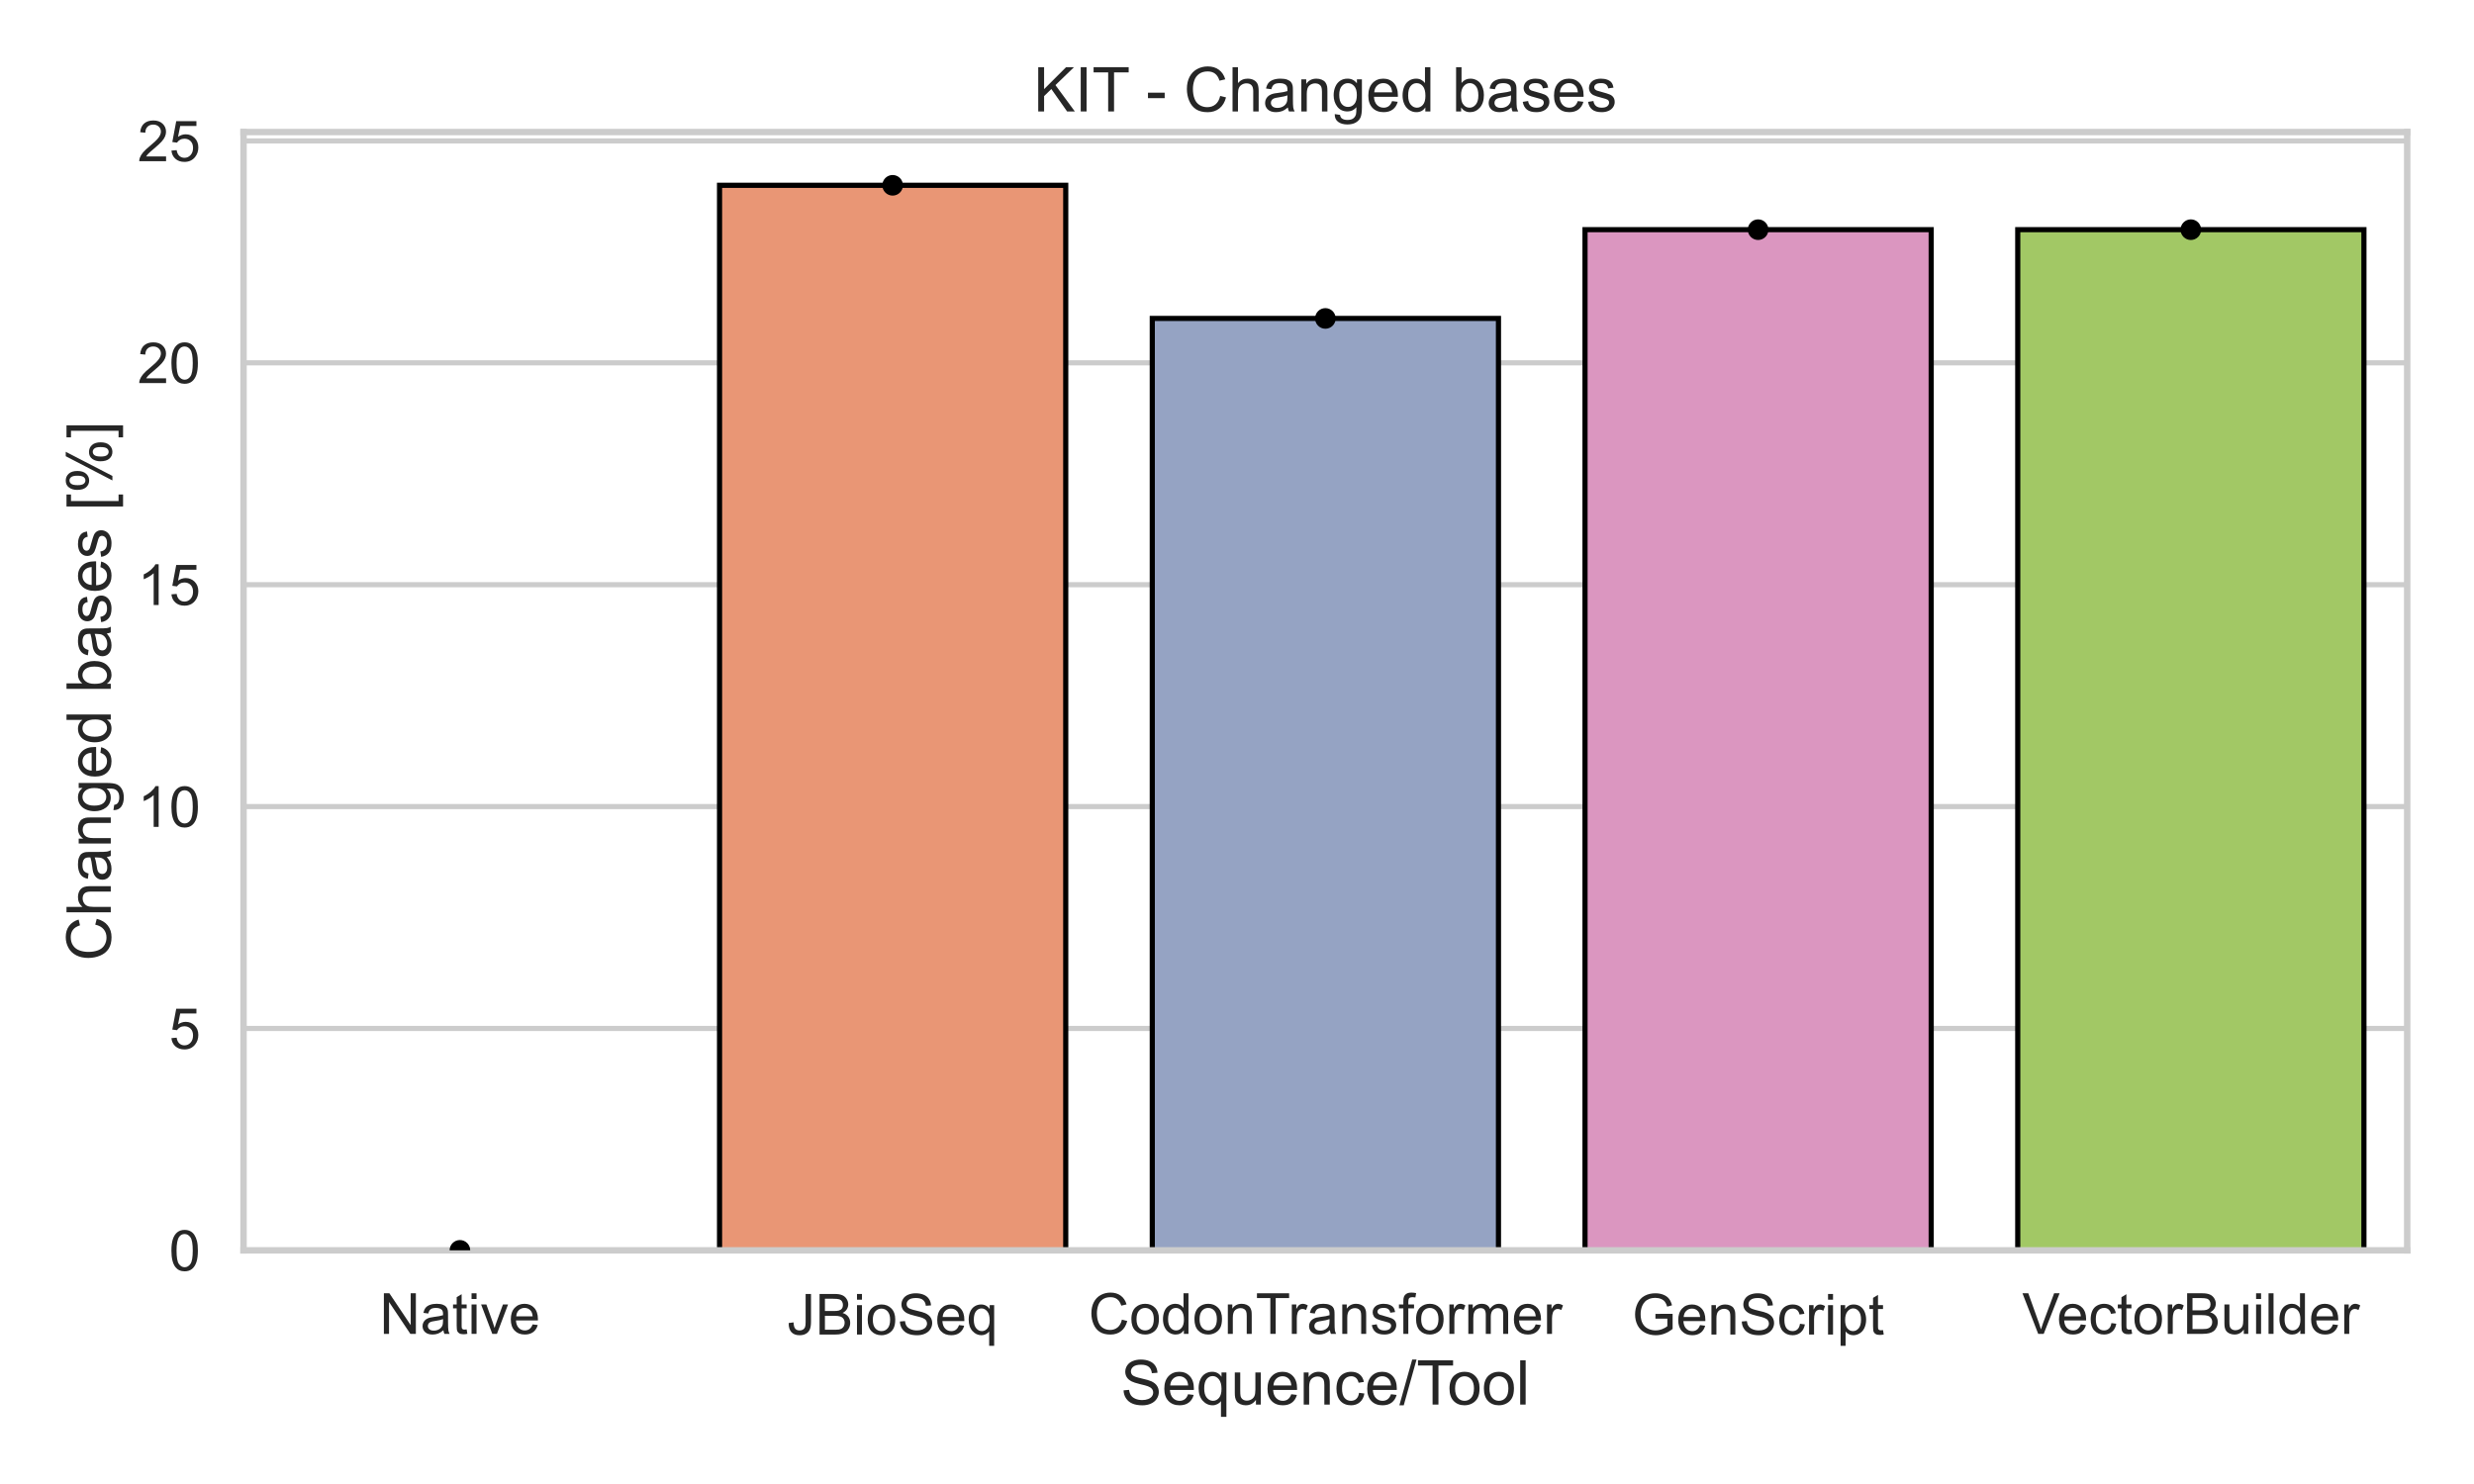
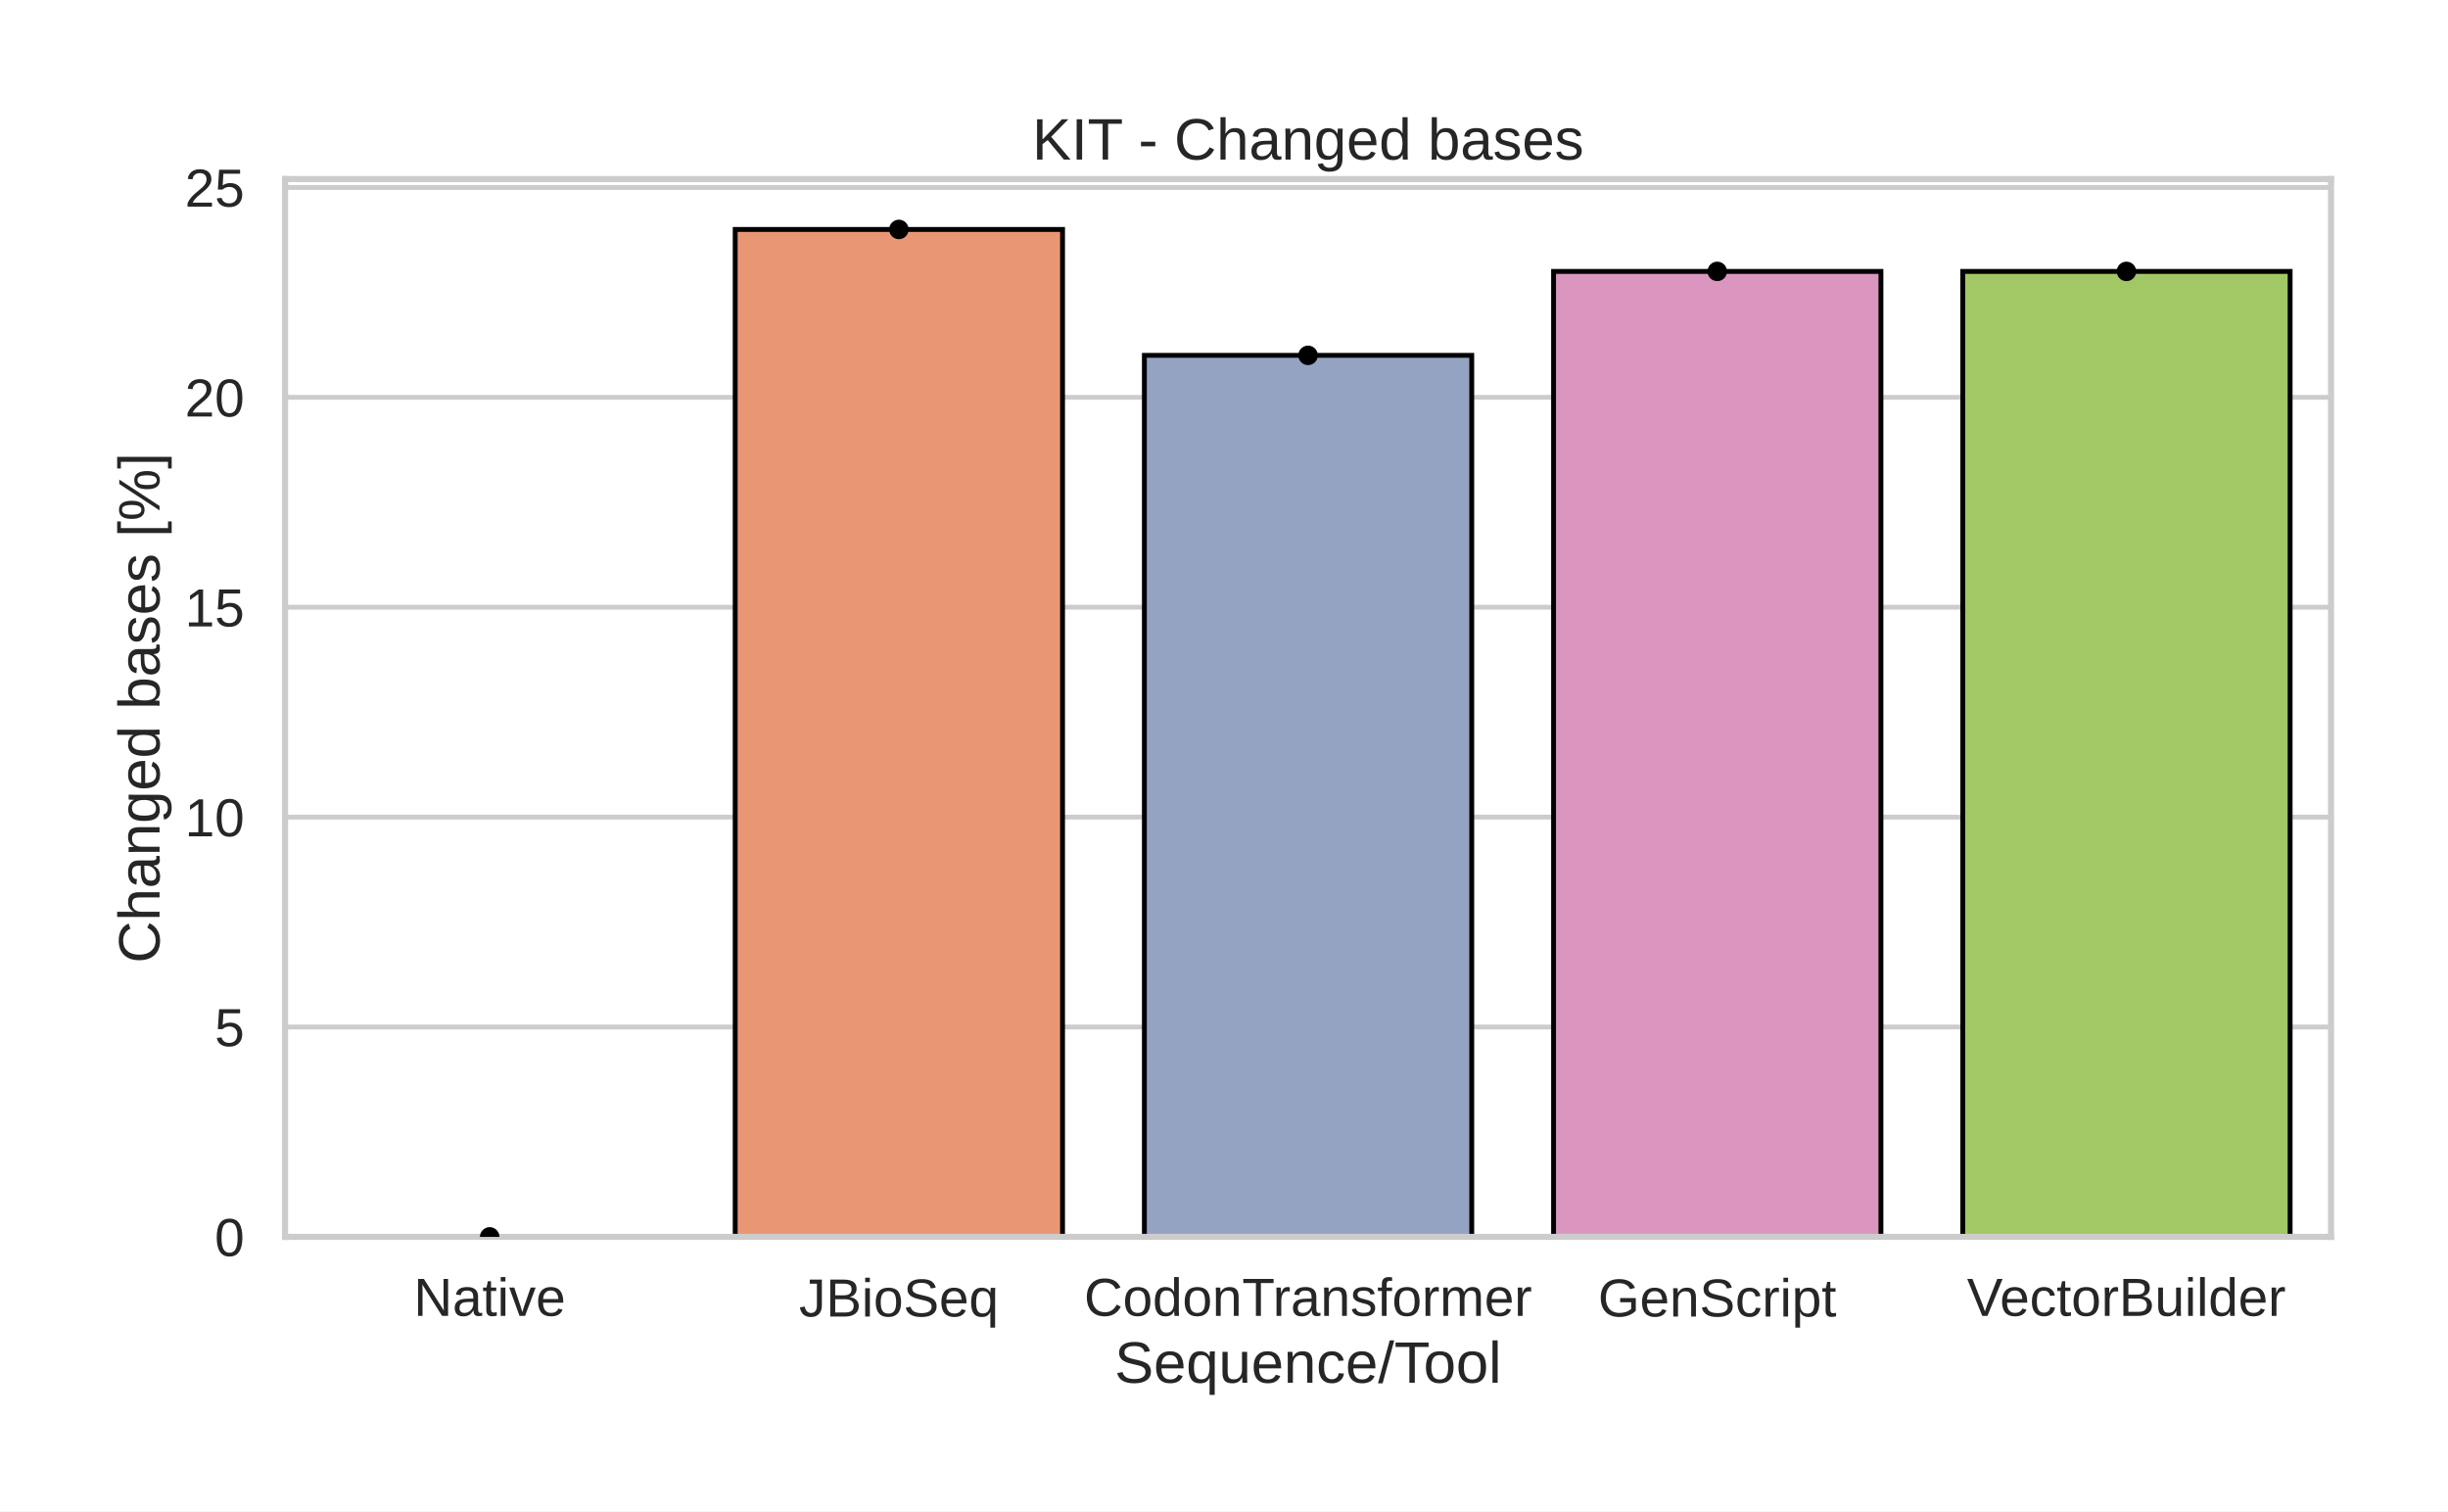
- <svg xmlns="http://www.w3.org/2000/svg" xmlns:xlink="http://www.w3.org/1999/xlink" width="720pt" height="432pt" viewBox="0 0 720 432" version="1.1">
+ <svg xmlns="http://www.w3.org/2000/svg" xmlns:xlink="http://www.w3.org/1999/xlink" width="753.425pt" height="465.117pt" viewBox="0 0 753.425 465.117" version="1.1">
  <defs>
    <style type="text/css">*{stroke-linejoin: round; stroke-linecap: butt}</style>
  </defs>
  <g id="figure_1">
    <g id="patch_1">
-       <path d="M 0 432  L 720 432  L 720 0  L 0 0  z " style="fill: #ffffff" />
+       <path d="M 0 465.117  L 753.425 465.117  L 753.425 0  L 0 0  z " style="fill: #ffffff" />
    </g>
    <g id="axes_1">
      <g id="patch_2">
-         <path d="M 70.877 363.982  L 700.56 363.982  L 700.56 38.44  L 70.877 38.44  z " style="fill: #ffffff" />
+         <path d="M 87.743 380.645  L 717.425 380.645  L 717.425 55.103  L 87.743 55.103  z " style="fill: #ffffff" />
      </g>
      <g id="matplotlib.axis_1">
        <g id="xtick_1">
          <g id="text_1">
-             <g style="fill: #262626" transform="translate(110.4622 388.2923) scale(0.165 -0.165)">
-               <defs>
-                 <path id="ArialMT-4e" d="M 488 0  L 488 4581  L 1109 4581  L 3516 984  L 3516 4581  L 4097 4581  L 4097 0  L 3475 0  L 1069 3600  L 1069 0  L 488 0  z " transform="scale(0.015625)" />
-                 <path id="ArialMT-61" d="M 2588 409  Q 2275 144 1986 34  Q 1697 -75 1366 -75  Q 819 -75 525 192  Q 231 459 231 875  Q 231 1119 342 1320  Q 453 1522 633 1644  Q 813 1766 1038 1828  Q 1203 1872 1538 1913  Q 2219 1994 2541 2106  Q 2544 2222 2544 2253  Q 2544 2597 2384 2738  Q 2169 2928 1744 2928  Q 1347 2928 1158 2789  Q 969 2650 878 2297  L 328 2372  Q 403 2725 575 2942  Q 747 3159 1072 3276  Q 1397 3394 1825 3394  Q 2250 3394 2515 3294  Q 2781 3194 2906 3042  Q 3031 2891 3081 2659  Q 3109 2516 3109 2141  L 3109 1391  Q 3109 606 3145 398  Q 3181 191 3288 0  L 2700 0  Q 2613 175 2588 409  z M 2541 1666  Q 2234 1541 1622 1453  Q 1275 1403 1131 1340  Q 988 1278 909 1158  Q 831 1038 831 891  Q 831 666 1001 516  Q 1172 366 1500 366  Q 1825 366 2078 508  Q 2331 650 2450 897  Q 2541 1088 2541 1459  L 2541 1666  z " transform="scale(0.015625)" />
-                 <path id="ArialMT-74" d="M 1650 503  L 1731 6  Q 1494 -44 1306 -44  Q 1000 -44 831 53  Q 663 150 594 308  Q 525 466 525 972  L 525 2881  L 113 2881  L 113 3319  L 525 3319  L 525 4141  L 1084 4478  L 1084 3319  L 1650 3319  L 1650 2881  L 1084 2881  L 1084 941  Q 1084 700 1114 631  Q 1144 563 1211 522  Q 1278 481 1403 481  Q 1497 481 1650 503  z " transform="scale(0.015625)" />
-                 <path id="ArialMT-69" d="M 425 3934  L 425 4581  L 988 4581  L 988 3934  L 425 3934  z M 425 0  L 425 3319  L 988 3319  L 988 0  L 425 0  z " transform="scale(0.015625)" />
-                 <path id="ArialMT-76" d="M 1344 0  L 81 3319  L 675 3319  L 1388 1331  Q 1503 1009 1600 663  Q 1675 925 1809 1294  L 2547 3319  L 3125 3319  L 1869 0  L 1344 0  z " transform="scale(0.015625)" />
-                 <path id="ArialMT-65" d="M 2694 1069  L 3275 997  Q 3138 488 2766 206  Q 2394 -75 1816 -75  Q 1088 -75 661 373  Q 234 822 234 1631  Q 234 2469 665 2931  Q 1097 3394 1784 3394  Q 2450 3394 2872 2941  Q 3294 2488 3294 1666  Q 3294 1616 3291 1516  L 816 1516  Q 847 969 1125 678  Q 1403 388 1819 388  Q 2128 388 2347 550  Q 2566 713 2694 1069  z M 847 1978  L 2700 1978  Q 2663 2397 2488 2606  Q 2219 2931 1791 2931  Q 1403 2931 1139 2672  Q 875 2413 847 1978  z " transform="scale(0.015625)" />
-               </defs>
-               <use xlink:href="#ArialMT-4e" />
-               <use xlink:href="#ArialMT-61" x="72.217" />
-               <use xlink:href="#ArialMT-74" x="127.832" />
-               <use xlink:href="#ArialMT-69" x="155.615" />
-               <use xlink:href="#ArialMT-76" x="177.832" />
-               <use xlink:href="#ArialMT-65" x="227.832" />
-             </g>
+             <text style="fill: #262626; font: 16.5px 'Arial', 'DejaVu Sans', 'Liberation Sans', 'Bitstream Vera Sans', sans-serif; text-anchor: middle" x="150.711" y="404.956" transform="rotate(-0 150.7112 404.9557)">Native</text>
          </g>
        </g>
        <g id="xtick_2">
          <g id="text_2">
-             <g style="fill: #262626" transform="translate(229.0549 388.4934) scale(0.165 -0.165)">
-               <defs>
-                 <path id="ArialMT-4a" d="M 184 1300  L 731 1375  Q 753 850 928 656  Q 1103 463 1413 463  Q 1641 463 1806 567  Q 1972 672 2034 851  Q 2097 1031 2097 1425  L 2097 4581  L 2703 4581  L 2703 1459  Q 2703 884 2564 568  Q 2425 253 2123 87  Q 1822 -78 1416 -78  Q 813 -78 492 269  Q 172 616 184 1300  z " transform="scale(0.015625)" />
-                 <path id="ArialMT-42" d="M 469 0  L 469 4581  L 2188 4581  Q 2713 4581 3030 4442  Q 3347 4303 3526 4014  Q 3706 3725 3706 3409  Q 3706 3116 3547 2856  Q 3388 2597 3066 2438  Q 3481 2316 3704 2022  Q 3928 1728 3928 1328  Q 3928 1006 3792 729  Q 3656 453 3456 303  Q 3256 153 2954 76  Q 2653 0 2216 0  L 469 0  z M 1075 2656  L 2066 2656  Q 2469 2656 2644 2709  Q 2875 2778 2992 2937  Q 3109 3097 3109 3338  Q 3109 3566 3000 3739  Q 2891 3913 2687 3977  Q 2484 4041 1991 4041  L 1075 4041  L 1075 2656  z M 1075 541  L 2216 541  Q 2509 541 2628 563  Q 2838 600 2978 687  Q 3119 775 3209 942  Q 3300 1109 3300 1328  Q 3300 1584 3169 1773  Q 3038 1963 2805 2039  Q 2572 2116 2134 2116  L 1075 2116  L 1075 541  z " transform="scale(0.015625)" />
-                 <path id="ArialMT-6f" d="M 213 1659  Q 213 2581 725 3025  Q 1153 3394 1769 3394  Q 2453 3394 2887 2945  Q 3322 2497 3322 1706  Q 3322 1066 3130 698  Q 2938 331 2570 128  Q 2203 -75 1769 -75  Q 1072 -75 642 372  Q 213 819 213 1659  z M 791 1659  Q 791 1022 1069 705  Q 1347 388 1769 388  Q 2188 388 2466 706  Q 2744 1025 2744 1678  Q 2744 2294 2464 2611  Q 2184 2928 1769 2928  Q 1347 2928 1069 2612  Q 791 2297 791 1659  z " transform="scale(0.015625)" />
-                 <path id="ArialMT-53" d="M 288 1472  L 859 1522  Q 900 1178 1048 958  Q 1197 738 1509 602  Q 1822 466 2213 466  Q 2559 466 2825 569  Q 3091 672 3220 851  Q 3350 1031 3350 1244  Q 3350 1459 3225 1620  Q 3100 1781 2813 1891  Q 2628 1963 1997 2114  Q 1366 2266 1113 2400  Q 784 2572 623 2826  Q 463 3081 463 3397  Q 463 3744 659 4045  Q 856 4347 1234 4503  Q 1613 4659 2075 4659  Q 2584 4659 2973 4495  Q 3363 4331 3572 4012  Q 3781 3694 3797 3291  L 3216 3247  Q 3169 3681 2898 3903  Q 2628 4125 2100 4125  Q 1550 4125 1298 3923  Q 1047 3722 1047 3438  Q 1047 3191 1225 3031  Q 1400 2872 2139 2705  Q 2878 2538 3153 2413  Q 3553 2228 3743 1945  Q 3934 1663 3934 1294  Q 3934 928 3725 604  Q 3516 281 3123 101  Q 2731 -78 2241 -78  Q 1619 -78 1198 103  Q 778 284 539 648  Q 300 1013 288 1472  z " transform="scale(0.015625)" />
-                 <path id="ArialMT-71" d="M 2538 -1272  L 2538 353  Q 2406 169 2170 47  Q 1934 -75 1669 -75  Q 1078 -75 651 397  Q 225 869 225 1691  Q 225 2191 398 2587  Q 572 2984 901 3189  Q 1231 3394 1625 3394  Q 2241 3394 2594 2875  L 2594 3319  L 3100 3319  L 3100 -1272  L 2538 -1272  z M 803 1669  Q 803 1028 1072 708  Q 1341 388 1716 388  Q 2075 388 2334 692  Q 2594 997 2594 1619  Q 2594 2281 2320 2615  Q 2047 2950 1678 2950  Q 1313 2950 1058 2639  Q 803 2328 803 1669  z " transform="scale(0.015625)" />
-               </defs>
-               <use xlink:href="#ArialMT-4a" />
-               <use xlink:href="#ArialMT-42" x="50" />
-               <use xlink:href="#ArialMT-69" x="116.699" />
-               <use xlink:href="#ArialMT-6f" x="138.916" />
-               <use xlink:href="#ArialMT-53" x="194.531" />
-               <use xlink:href="#ArialMT-65" x="261.23" />
-               <use xlink:href="#ArialMT-71" x="316.846" />
-             </g>
+             <text style="fill: #262626; font: 16.5px 'Arial', 'DejaVu Sans', 'Liberation Sans', 'Bitstream Vera Sans', sans-serif; text-anchor: middle" x="276.648" y="405.157" transform="rotate(-0 276.6477 405.1568)">JBioSeq</text>
          </g>
        </g>
        <g id="xtick_3">
          <g id="text_3">
-             <g style="fill: #262626" transform="translate(316.799 388.2923) scale(0.165 -0.165)">
-               <defs>
-                 <path id="ArialMT-43" d="M 3763 1606  L 4369 1453  Q 4178 706 3683 314  Q 3188 -78 2472 -78  Q 1731 -78 1267 223  Q 803 525 561 1097  Q 319 1669 319 2325  Q 319 3041 592 3573  Q 866 4106 1370 4382  Q 1875 4659 2481 4659  Q 3169 4659 3637 4309  Q 4106 3959 4291 3325  L 3694 3184  Q 3534 3684 3231 3912  Q 2928 4141 2469 4141  Q 1941 4141 1586 3887  Q 1231 3634 1087 3207  Q 944 2781 944 2328  Q 944 1744 1114 1308  Q 1284 872 1643 656  Q 2003 441 2422 441  Q 2931 441 3284 734  Q 3638 1028 3763 1606  z " transform="scale(0.015625)" />
-                 <path id="ArialMT-64" d="M 2575 0  L 2575 419  Q 2259 -75 1647 -75  Q 1250 -75 917 144  Q 584 363 401 755  Q 219 1147 219 1656  Q 219 2153 384 2558  Q 550 2963 881 3178  Q 1213 3394 1622 3394  Q 1922 3394 2156 3267  Q 2391 3141 2538 2938  L 2538 4581  L 3097 4581  L 3097 0  L 2575 0  z M 797 1656  Q 797 1019 1065 703  Q 1334 388 1700 388  Q 2069 388 2326 689  Q 2584 991 2584 1609  Q 2584 2291 2321 2609  Q 2059 2928 1675 2928  Q 1300 2928 1048 2622  Q 797 2316 797 1656  z " transform="scale(0.015625)" />
-                 <path id="ArialMT-6e" d="M 422 0  L 422 3319  L 928 3319  L 928 2847  Q 1294 3394 1984 3394  Q 2284 3394 2536 3286  Q 2788 3178 2913 3003  Q 3038 2828 3088 2588  Q 3119 2431 3119 2041  L 3119 0  L 2556 0  L 2556 2019  Q 2556 2363 2490 2533  Q 2425 2703 2258 2804  Q 2091 2906 1866 2906  Q 1506 2906 1245 2678  Q 984 2450 984 1813  L 984 0  L 422 0  z " transform="scale(0.015625)" />
-                 <path id="ArialMT-54" d="M 1659 0  L 1659 4041  L 150 4041  L 150 4581  L 3781 4581  L 3781 4041  L 2266 4041  L 2266 0  L 1659 0  z " transform="scale(0.015625)" />
-                 <path id="ArialMT-72" d="M 416 0  L 416 3319  L 922 3319  L 922 2816  Q 1116 3169 1280 3281  Q 1444 3394 1641 3394  Q 1925 3394 2219 3213  L 2025 2691  Q 1819 2813 1613 2813  Q 1428 2813 1281 2702  Q 1134 2591 1072 2394  Q 978 2094 978 1738  L 978 0  L 416 0  z " transform="scale(0.015625)" />
-                 <path id="ArialMT-73" d="M 197 991  L 753 1078  Q 800 744 1014 566  Q 1228 388 1613 388  Q 2000 388 2187 545  Q 2375 703 2375 916  Q 2375 1106 2209 1216  Q 2094 1291 1634 1406  Q 1016 1563 777 1677  Q 538 1791 414 1992  Q 291 2194 291 2438  Q 291 2659 392 2848  Q 494 3038 669 3163  Q 800 3259 1026 3326  Q 1253 3394 1513 3394  Q 1903 3394 2198 3281  Q 2494 3169 2634 2976  Q 2775 2784 2828 2463  L 2278 2388  Q 2241 2644 2061 2787  Q 1881 2931 1553 2931  Q 1166 2931 1000 2803  Q 834 2675 834 2503  Q 834 2394 903 2306  Q 972 2216 1119 2156  Q 1203 2125 1616 2013  Q 2213 1853 2448 1751  Q 2684 1650 2818 1456  Q 2953 1263 2953 975  Q 2953 694 2789 445  Q 2625 197 2315 61  Q 2006 -75 1616 -75  Q 969 -75 630 194  Q 291 463 197 991  z " transform="scale(0.015625)" />
-                 <path id="ArialMT-66" d="M 556 0  L 556 2881  L 59 2881  L 59 3319  L 556 3319  L 556 3672  Q 556 4006 616 4169  Q 697 4388 901 4523  Q 1106 4659 1475 4659  Q 1713 4659 2000 4603  L 1916 4113  Q 1741 4144 1584 4144  Q 1328 4144 1222 4034  Q 1116 3925 1116 3625  L 1116 3319  L 1763 3319  L 1763 2881  L 1116 2881  L 1116 0  L 556 0  z " transform="scale(0.015625)" />
-                 <path id="ArialMT-6d" d="M 422 0  L 422 3319  L 925 3319  L 925 2853  Q 1081 3097 1340 3245  Q 1600 3394 1931 3394  Q 2300 3394 2536 3241  Q 2772 3088 2869 2813  Q 3263 3394 3894 3394  Q 4388 3394 4653 3120  Q 4919 2847 4919 2278  L 4919 0  L 4359 0  L 4359 2091  Q 4359 2428 4304 2576  Q 4250 2725 4106 2815  Q 3963 2906 3769 2906  Q 3419 2906 3187 2673  Q 2956 2441 2956 1928  L 2956 0  L 2394 0  L 2394 2156  Q 2394 2531 2256 2718  Q 2119 2906 1806 2906  Q 1569 2906 1367 2781  Q 1166 2656 1075 2415  Q 984 2175 984 1722  L 984 0  L 422 0  z " transform="scale(0.015625)" />
-               </defs>
-               <use xlink:href="#ArialMT-43" />
-               <use xlink:href="#ArialMT-6f" x="72.217" />
-               <use xlink:href="#ArialMT-64" x="127.832" />
-               <use xlink:href="#ArialMT-6f" x="183.447" />
-               <use xlink:href="#ArialMT-6e" x="239.062" />
-               <use xlink:href="#ArialMT-54" x="294.678" />
-               <use xlink:href="#ArialMT-72" x="352.012" />
-               <use xlink:href="#ArialMT-61" x="385.312" />
-               <use xlink:href="#ArialMT-6e" x="440.928" />
-               <use xlink:href="#ArialMT-73" x="496.543" />
-               <use xlink:href="#ArialMT-66" x="546.543" />
-               <use xlink:href="#ArialMT-6f" x="574.326" />
-               <use xlink:href="#ArialMT-72" x="629.941" />
-               <use xlink:href="#ArialMT-6d" x="663.242" />
-               <use xlink:href="#ArialMT-65" x="746.543" />
-               <use xlink:href="#ArialMT-72" x="802.158" />
-             </g>
+             <text style="fill: #262626; font: 16.5px 'Arial', 'DejaVu Sans', 'Liberation Sans', 'Bitstream Vera Sans', sans-serif; text-anchor: middle" x="402.584" y="404.956" transform="rotate(-0 402.5842 404.9557)">CodonTransformer</text>
          </g>
        </g>
        <g id="xtick_4">
          <g id="text_4">
-             <g style="fill: #262626" transform="translate(474.975 388.4934) scale(0.165 -0.165)">
-               <defs>
-                 <path id="ArialMT-47" d="M 2638 1797  L 2638 2334  L 4578 2338  L 4578 638  Q 4131 281 3656 101  Q 3181 -78 2681 -78  Q 2006 -78 1454 211  Q 903 500 622 1047  Q 341 1594 341 2269  Q 341 2938 620 3517  Q 900 4097 1425 4378  Q 1950 4659 2634 4659  Q 3131 4659 3532 4498  Q 3934 4338 4162 4050  Q 4391 3763 4509 3300  L 3963 3150  Q 3859 3500 3706 3700  Q 3553 3900 3268 4020  Q 2984 4141 2638 4141  Q 2222 4141 1919 4014  Q 1616 3888 1430 3681  Q 1244 3475 1141 3228  Q 966 2803 966 2306  Q 966 1694 1177 1281  Q 1388 869 1791 669  Q 2194 469 2647 469  Q 3041 469 3416 620  Q 3791 772 3984 944  L 3984 1797  L 2638 1797  z " transform="scale(0.015625)" />
-                 <path id="ArialMT-63" d="M 2588 1216  L 3141 1144  Q 3050 572 2676 248  Q 2303 -75 1759 -75  Q 1078 -75 664 370  Q 250 816 250 1647  Q 250 2184 428 2587  Q 606 2991 970 3192  Q 1334 3394 1763 3394  Q 2303 3394 2647 3120  Q 2991 2847 3088 2344  L 2541 2259  Q 2463 2594 2264 2762  Q 2066 2931 1784 2931  Q 1359 2931 1093 2626  Q 828 2322 828 1663  Q 828 994 1084 691  Q 1341 388 1753 388  Q 2084 388 2306 591  Q 2528 794 2588 1216  z " transform="scale(0.015625)" />
-                 <path id="ArialMT-70" d="M 422 -1272  L 422 3319  L 934 3319  L 934 2888  Q 1116 3141 1344 3267  Q 1572 3394 1897 3394  Q 2322 3394 2647 3175  Q 2972 2956 3137 2557  Q 3303 2159 3303 1684  Q 3303 1175 3120 767  Q 2938 359 2589 142  Q 2241 -75 1856 -75  Q 1575 -75 1351 44  Q 1128 163 984 344  L 984 -1272  L 422 -1272  z M 931 1641  Q 931 1000 1190 694  Q 1450 388 1819 388  Q 2194 388 2461 705  Q 2728 1022 2728 1688  Q 2728 2322 2467 2637  Q 2206 2953 1844 2953  Q 1484 2953 1207 2617  Q 931 2281 931 1641  z " transform="scale(0.015625)" />
-               </defs>
-               <use xlink:href="#ArialMT-47" />
-               <use xlink:href="#ArialMT-65" x="77.783" />
-               <use xlink:href="#ArialMT-6e" x="133.398" />
-               <use xlink:href="#ArialMT-53" x="189.014" />
-               <use xlink:href="#ArialMT-63" x="255.713" />
-               <use xlink:href="#ArialMT-72" x="305.713" />
-               <use xlink:href="#ArialMT-69" x="339.014" />
-               <use xlink:href="#ArialMT-70" x="361.23" />
-               <use xlink:href="#ArialMT-74" x="416.846" />
-             </g>
+             <text style="fill: #262626; font: 16.5px 'Arial', 'DejaVu Sans', 'Liberation Sans', 'Bitstream Vera Sans', sans-serif; text-anchor: middle" x="528.521" y="405.157" transform="rotate(-0 528.5207 405.1568)">GenScript</text>
          </g>
        </g>
        <g id="xtick_5">
          <g id="text_5">
-             <g style="fill: #262626" transform="translate(588.5236 388.2923) scale(0.165 -0.165)">
-               <defs>
-                 <path id="ArialMT-56" d="M 1803 0  L 28 4581  L 684 4581  L 1875 1253  Q 2019 853 2116 503  Q 2222 878 2363 1253  L 3600 4581  L 4219 4581  L 2425 0  L 1803 0  z " transform="scale(0.015625)" />
-                 <path id="ArialMT-75" d="M 2597 0  L 2597 488  Q 2209 -75 1544 -75  Q 1250 -75 995 37  Q 741 150 617 320  Q 494 491 444 738  Q 409 903 409 1263  L 409 3319  L 972 3319  L 972 1478  Q 972 1038 1006 884  Q 1059 663 1231 536  Q 1403 409 1656 409  Q 1909 409 2131 539  Q 2353 669 2445 892  Q 2538 1116 2538 1541  L 2538 3319  L 3100 3319  L 3100 0  L 2597 0  z " transform="scale(0.015625)" />
-                 <path id="ArialMT-6c" d="M 409 0  L 409 4581  L 972 4581  L 972 0  L 409 0  z " transform="scale(0.015625)" />
-               </defs>
-               <use xlink:href="#ArialMT-56" />
-               <use xlink:href="#ArialMT-65" x="61.199" />
-               <use xlink:href="#ArialMT-63" x="116.814" />
-               <use xlink:href="#ArialMT-74" x="166.814" />
-               <use xlink:href="#ArialMT-6f" x="194.598" />
-               <use xlink:href="#ArialMT-72" x="250.213" />
-               <use xlink:href="#ArialMT-42" x="283.514" />
-               <use xlink:href="#ArialMT-75" x="350.213" />
-               <use xlink:href="#ArialMT-69" x="405.828" />
-               <use xlink:href="#ArialMT-6c" x="428.045" />
-               <use xlink:href="#ArialMT-64" x="450.262" />
-               <use xlink:href="#ArialMT-65" x="505.877" />
-               <use xlink:href="#ArialMT-72" x="561.492" />
-             </g>
+             <text style="fill: #262626; font: 16.5px 'Arial', 'DejaVu Sans', 'Liberation Sans', 'Bitstream Vera Sans', sans-serif; text-anchor: middle" x="654.457" y="404.956" transform="rotate(-0 654.4572 404.9557)">VectorBuilder</text>
          </g>
        </g>
        <g id="text_6">
-           <g style="fill: #262626" transform="translate(326.1809 408.8762) scale(0.18 -0.18)">
-             <defs>
-               <path id="ArialMT-2f" d="M 0 -78  L 1328 4659  L 1778 4659  L 453 -78  L 0 -78  z " transform="scale(0.015625)" />
-             </defs>
-             <use xlink:href="#ArialMT-53" />
-             <use xlink:href="#ArialMT-65" x="66.699" />
-             <use xlink:href="#ArialMT-71" x="122.314" />
-             <use xlink:href="#ArialMT-75" x="177.93" />
-             <use xlink:href="#ArialMT-65" x="233.545" />
-             <use xlink:href="#ArialMT-6e" x="289.16" />
-             <use xlink:href="#ArialMT-63" x="344.775" />
-             <use xlink:href="#ArialMT-65" x="394.775" />
-             <use xlink:href="#ArialMT-2f" x="450.391" />
-             <use xlink:href="#ArialMT-54" x="478.174" />
-             <use xlink:href="#ArialMT-6f" x="528.133" />
-             <use xlink:href="#ArialMT-6f" x="583.748" />
-             <use xlink:href="#ArialMT-6c" x="639.363" />
-           </g>
+           <text style="fill: #262626; font: 18px 'Arial', 'DejaVu Sans', 'Liberation Sans', 'Bitstream Vera Sans', sans-serif; text-anchor: middle" x="402.584" y="425.54" transform="rotate(-0 402.5842 425.5396)">Sequence/Tool</text>
        </g>
      </g>
      <g id="matplotlib.axis_2">
        <g id="ytick_1">
          <g id="line2d_1">
-             <path d="M 70.877 363.982  L 700.56 363.982  " clip-path="url(#p026c778c8a)" style="fill: none; stroke: #cccccc; stroke-width: 1.5; stroke-linecap: round" />
+             <path d="M 87.743 380.645  L 717.425 380.645  " clip-path="url(#p62210253d4)" style="fill: none; stroke: #cccccc; stroke-width: 1.5; stroke-linecap: round" />
          </g>
          <g id="text_7">
-             <g style="fill: #262626" transform="translate(49.20195 369.8871) scale(0.165 -0.165)">
-               <defs>
-                 <path id="ArialMT-30" d="M 266 2259  Q 266 3072 433 3567  Q 600 4063 929 4331  Q 1259 4600 1759 4600  Q 2128 4600 2406 4451  Q 2684 4303 2865 4023  Q 3047 3744 3150 3342  Q 3253 2941 3253 2259  Q 3253 1453 3087 958  Q 2922 463 2592 192  Q 2263 -78 1759 -78  Q 1097 -78 719 397  Q 266 969 266 2259  z M 844 2259  Q 844 1131 1108 757  Q 1372 384 1759 384  Q 2147 384 2411 759  Q 2675 1134 2675 2259  Q 2675 3391 2411 3762  Q 2147 4134 1753 4134  Q 1366 4134 1134 3806  Q 844 3388 844 2259  z " transform="scale(0.015625)" />
-               </defs>
-               <use xlink:href="#ArialMT-30" />
-             </g>
+             <text style="fill: #262626; font: 16.5px 'Arial', 'DejaVu Sans', 'Liberation Sans', 'Bitstream Vera Sans', sans-serif; text-anchor: end" x="75.243" y="386.551" transform="rotate(-0 75.24297 386.5505)">0</text>
          </g>
        </g>
        <g id="ytick_2">
          <g id="line2d_2">
-             <path d="M 70.877 299.39  L 700.56 299.39  " clip-path="url(#p026c778c8a)" style="fill: none; stroke: #cccccc; stroke-width: 1.5; stroke-linecap: round" />
+             <path d="M 87.743 316.054  L 717.425 316.054  " clip-path="url(#p62210253d4)" style="fill: none; stroke: #cccccc; stroke-width: 1.5; stroke-linecap: round" />
          </g>
          <g id="text_8">
-             <g style="fill: #262626" transform="translate(49.20195 305.2954) scale(0.165 -0.165)">
-               <defs>
-                 <path id="ArialMT-35" d="M 266 1200  L 856 1250  Q 922 819 1161 601  Q 1400 384 1738 384  Q 2144 384 2425 690  Q 2706 997 2706 1503  Q 2706 1984 2436 2262  Q 2166 2541 1728 2541  Q 1456 2541 1237 2417  Q 1019 2294 894 2097  L 366 2166  L 809 4519  L 3088 4519  L 3088 3981  L 1259 3981  L 1013 2750  Q 1425 3038 1878 3038  Q 2478 3038 2890 2622  Q 3303 2206 3303 1553  Q 3303 931 2941 478  Q 2500 -78 1738 -78  Q 1113 -78 717 272  Q 322 622 266 1200  z " transform="scale(0.015625)" />
-               </defs>
-               <use xlink:href="#ArialMT-35" />
-             </g>
+             <text style="fill: #262626; font: 16.5px 'Arial', 'DejaVu Sans', 'Liberation Sans', 'Bitstream Vera Sans', sans-serif; text-anchor: end" x="75.243" y="321.959" transform="rotate(-0 75.24297 321.9589)">5</text>
          </g>
        </g>
        <g id="ytick_3">
          <g id="line2d_3">
-             <path d="M 70.877 234.799  L 700.56 234.799  " clip-path="url(#p026c778c8a)" style="fill: none; stroke: #cccccc; stroke-width: 1.5; stroke-linecap: round" />
+             <path d="M 87.743 251.462  L 717.425 251.462  " clip-path="url(#p62210253d4)" style="fill: none; stroke: #cccccc; stroke-width: 1.5; stroke-linecap: round" />
          </g>
          <g id="text_9">
-             <g style="fill: #262626" transform="translate(40.02641 240.7038) scale(0.165 -0.165)">
-               <defs>
-                 <path id="ArialMT-31" d="M 2384 0  L 1822 0  L 1822 3584  Q 1619 3391 1289 3197  Q 959 3003 697 2906  L 697 3450  Q 1169 3672 1522 3987  Q 1875 4303 2022 4600  L 2384 4600  L 2384 0  z " transform="scale(0.015625)" />
-               </defs>
-               <use xlink:href="#ArialMT-31" />
-               <use xlink:href="#ArialMT-30" x="55.615" />
-             </g>
+             <text style="fill: #262626; font: 16.5px 'Arial', 'DejaVu Sans', 'Liberation Sans', 'Bitstream Vera Sans', sans-serif; text-anchor: end" x="75.243" y="257.367" transform="rotate(-0 75.24297 257.3672)">10</text>
          </g>
        </g>
        <g id="ytick_4">
          <g id="line2d_4">
-             <path d="M 70.877 170.207  L 700.56 170.207  " clip-path="url(#p026c778c8a)" style="fill: none; stroke: #cccccc; stroke-width: 1.5; stroke-linecap: round" />
+             <path d="M 87.743 186.87  L 717.425 186.87  " clip-path="url(#p62210253d4)" style="fill: none; stroke: #cccccc; stroke-width: 1.5; stroke-linecap: round" />
          </g>
          <g id="text_10">
-             <g style="fill: #262626" transform="translate(40.02641 176.1121) scale(0.165 -0.165)">
-               <use xlink:href="#ArialMT-31" />
-               <use xlink:href="#ArialMT-35" x="55.615" />
-             </g>
+             <text style="fill: #262626; font: 16.5px 'Arial', 'DejaVu Sans', 'Liberation Sans', 'Bitstream Vera Sans', sans-serif; text-anchor: end" x="75.243" y="192.776" transform="rotate(-0 75.24297 192.7756)">15</text>
          </g>
        </g>
        <g id="ytick_5">
          <g id="line2d_5">
-             <path d="M 70.877 105.615  L 700.56 105.615  " clip-path="url(#p026c778c8a)" style="fill: none; stroke: #cccccc; stroke-width: 1.5; stroke-linecap: round" />
+             <path d="M 87.743 122.279  L 717.425 122.279  " clip-path="url(#p62210253d4)" style="fill: none; stroke: #cccccc; stroke-width: 1.5; stroke-linecap: round" />
          </g>
          <g id="text_11">
-             <g style="fill: #262626" transform="translate(40.02641 111.5205) scale(0.165 -0.165)">
-               <defs>
-                 <path id="ArialMT-32" d="M 3222 541  L 3222 0  L 194 0  Q 188 203 259 391  Q 375 700 629 1000  Q 884 1300 1366 1694  Q 2113 2306 2375 2664  Q 2638 3022 2638 3341  Q 2638 3675 2398 3904  Q 2159 4134 1775 4134  Q 1369 4134 1125 3890  Q 881 3647 878 3216  L 300 3275  Q 359 3922 746 4261  Q 1134 4600 1788 4600  Q 2447 4600 2831 4234  Q 3216 3869 3216 3328  Q 3216 3053 3103 2787  Q 2991 2522 2730 2228  Q 2469 1934 1863 1422  Q 1356 997 1212 845  Q 1069 694 975 541  L 3222 541  z " transform="scale(0.015625)" />
-               </defs>
-               <use xlink:href="#ArialMT-32" />
-               <use xlink:href="#ArialMT-30" x="55.615" />
-             </g>
+             <text style="fill: #262626; font: 16.5px 'Arial', 'DejaVu Sans', 'Liberation Sans', 'Bitstream Vera Sans', sans-serif; text-anchor: end" x="75.243" y="128.184" transform="rotate(-0 75.24297 128.1839)">20</text>
          </g>
        </g>
        <g id="ytick_6">
          <g id="line2d_6">
-             <path d="M 70.877 41.024  L 700.56 41.024  " clip-path="url(#p026c778c8a)" style="fill: none; stroke: #cccccc; stroke-width: 1.5; stroke-linecap: round" />
+             <path d="M 87.743 57.687  L 717.425 57.687  " clip-path="url(#p62210253d4)" style="fill: none; stroke: #cccccc; stroke-width: 1.5; stroke-linecap: round" />
          </g>
          <g id="text_12">
-             <g style="fill: #262626" transform="translate(40.02641 46.92886) scale(0.165 -0.165)">
-               <use xlink:href="#ArialMT-32" />
-               <use xlink:href="#ArialMT-35" x="55.615" />
-             </g>
+             <text style="fill: #262626; font: 16.5px 'Arial', 'DejaVu Sans', 'Liberation Sans', 'Bitstream Vera Sans', sans-serif; text-anchor: end" x="75.243" y="63.592" transform="rotate(-0 75.24297 63.5923)">25</text>
          </g>
        </g>
        <g id="text_13">
-           <g style="fill: #262626" transform="translate(32.23797 279.7584) rotate(-90) scale(0.18 -0.18)">
-             <defs>
-               <path id="ArialMT-68" d="M 422 0  L 422 4581  L 984 4581  L 984 2938  Q 1378 3394 1978 3394  Q 2347 3394 2619 3248  Q 2891 3103 3008 2847  Q 3125 2591 3125 2103  L 3125 0  L 2563 0  L 2563 2103  Q 2563 2525 2380 2717  Q 2197 2909 1863 2909  Q 1613 2909 1392 2779  Q 1172 2650 1078 2428  Q 984 2206 984 1816  L 984 0  L 422 0  z " transform="scale(0.015625)" />
-               <path id="ArialMT-67" d="M 319 -275  L 866 -356  Q 900 -609 1056 -725  Q 1266 -881 1628 -881  Q 2019 -881 2231 -725  Q 2444 -569 2519 -288  Q 2563 -116 2559 434  Q 2191 0 1641 0  Q 956 0 581 494  Q 206 988 206 1678  Q 206 2153 378 2554  Q 550 2956 876 3175  Q 1203 3394 1644 3394  Q 2231 3394 2613 2919  L 2613 3319  L 3131 3319  L 3131 450  Q 3131 -325 2973 -648  Q 2816 -972 2473 -1159  Q 2131 -1347 1631 -1347  Q 1038 -1347 672 -1080  Q 306 -813 319 -275  z M 784 1719  Q 784 1066 1043 766  Q 1303 466 1694 466  Q 2081 466 2343 764  Q 2606 1063 2606 1700  Q 2606 2309 2336 2618  Q 2066 2928 1684 2928  Q 1309 2928 1046 2623  Q 784 2319 784 1719  z " transform="scale(0.015625)" />
-               <path id="ArialMT-20" transform="scale(0.015625)" />
-               <path id="ArialMT-62" d="M 941 0  L 419 0  L 419 4581  L 981 4581  L 981 2947  Q 1338 3394 1891 3394  Q 2197 3394 2470 3270  Q 2744 3147 2920 2923  Q 3097 2700 3197 2384  Q 3297 2069 3297 1709  Q 3297 856 2875 390  Q 2453 -75 1863 -75  Q 1275 -75 941 416  L 941 0  z M 934 1684  Q 934 1088 1097 822  Q 1363 388 1816 388  Q 2184 388 2453 708  Q 2722 1028 2722 1663  Q 2722 2313 2464 2622  Q 2206 2931 1841 2931  Q 1472 2931 1203 2611  Q 934 2291 934 1684  z " transform="scale(0.015625)" />
-               <path id="ArialMT-5b" d="M 434 -1272  L 434 4581  L 1675 4581  L 1675 4116  L 997 4116  L 997 -806  L 1675 -806  L 1675 -1272  L 434 -1272  z " transform="scale(0.015625)" />
-               <path id="ArialMT-25" d="M 372 3481  Q 372 3972 619 4315  Q 866 4659 1334 4659  Q 1766 4659 2048 4351  Q 2331 4044 2331 3447  Q 2331 2866 2045 2552  Q 1759 2238 1341 2238  Q 925 2238 648 2547  Q 372 2856 372 3481  z M 1350 4272  Q 1141 4272 1002 4090  Q 863 3909 863 3425  Q 863 2984 1003 2804  Q 1144 2625 1350 2625  Q 1563 2625 1702 2806  Q 1841 2988 1841 3469  Q 1841 3913 1700 4092  Q 1559 4272 1350 4272  z M 1353 -169  L 3859 4659  L 4316 4659  L 1819 -169  L 1353 -169  z M 3334 1075  Q 3334 1569 3581 1911  Q 3828 2253 4300 2253  Q 4731 2253 5014 1945  Q 5297 1638 5297 1041  Q 5297 459 5011 145  Q 4725 -169 4303 -169  Q 3888 -169 3611 142  Q 3334 453 3334 1075  z M 4316 1866  Q 4103 1866 3964 1684  Q 3825 1503 3825 1019  Q 3825 581 3965 400  Q 4106 219 4313 219  Q 4528 219 4667 400  Q 4806 581 4806 1063  Q 4806 1506 4665 1686  Q 4525 1866 4316 1866  z " transform="scale(0.015625)" />
-               <path id="ArialMT-5d" d="M 1363 -1272  L 122 -1272  L 122 -806  L 800 -806  L 800 4116  L 122 4116  L 122 4581  L 1363 4581  L 1363 -1272  z " transform="scale(0.015625)" />
-             </defs>
-             <use xlink:href="#ArialMT-43" />
-             <use xlink:href="#ArialMT-68" x="72.217" />
-             <use xlink:href="#ArialMT-61" x="127.832" />
-             <use xlink:href="#ArialMT-6e" x="183.447" />
-             <use xlink:href="#ArialMT-67" x="239.062" />
-             <use xlink:href="#ArialMT-65" x="294.678" />
-             <use xlink:href="#ArialMT-64" x="350.293" />
-             <use xlink:href="#ArialMT-20" x="405.908" />
-             <use xlink:href="#ArialMT-62" x="433.691" />
-             <use xlink:href="#ArialMT-61" x="489.307" />
-             <use xlink:href="#ArialMT-73" x="544.922" />
-             <use xlink:href="#ArialMT-65" x="594.922" />
-             <use xlink:href="#ArialMT-73" x="650.537" />
-             <use xlink:href="#ArialMT-20" x="700.537" />
-             <use xlink:href="#ArialMT-5b" x="728.32" />
-             <use xlink:href="#ArialMT-25" x="756.104" />
-             <use xlink:href="#ArialMT-5d" x="845.02" />
-           </g>
+           <text style="fill: #262626; font: 18px 'Arial', 'DejaVu Sans', 'Liberation Sans', 'Bitstream Vera Sans', sans-serif; text-anchor: middle" x="49.103" y="217.874" transform="rotate(-90 49.10344 217.8744)">Changed bases [%]</text>
        </g>
      </g>
      <g id="patch_3">
-         <path d="M 83.471 363.982  L 184.22 363.982  L 184.22 363.982  L 83.471 363.982  z " clip-path="url(#p026c778c8a)" style="fill: #72b6a1; stroke: #000000; stroke-width: 1.5; stroke-linejoin: miter" />
+         <path d="M 100.337 380.645  L 201.086 380.645  L 201.086 380.645  L 100.337 380.645  z " clip-path="url(#p62210253d4)" style="fill: #72b6a1; stroke: #000000; stroke-width: 1.5; stroke-linejoin: miter" />
      </g>
      <g id="patch_4">
-         <path d="M 209.408 363.982  L 310.157 363.982  L 310.157 53.942  L 209.408 53.942  z " clip-path="url(#p026c778c8a)" style="fill: #e99675; stroke: #000000; stroke-width: 1.5; stroke-linejoin: miter" />
+         <path d="M 226.273 380.645  L 327.022 380.645  L 327.022 70.605  L 226.273 70.605  z " clip-path="url(#p62210253d4)" style="fill: #e99675; stroke: #000000; stroke-width: 1.5; stroke-linejoin: miter" />
      </g>
      <g id="patch_5">
-         <path d="M 335.344 363.982  L 436.093 363.982  L 436.093 92.697  L 335.344 92.697  z " clip-path="url(#p026c778c8a)" style="fill: #95a3c3; stroke: #000000; stroke-width: 1.5; stroke-linejoin: miter" />
+         <path d="M 352.21 380.645  L 452.959 380.645  L 452.959 109.36  L 352.21 109.36  z " clip-path="url(#p62210253d4)" style="fill: #95a3c3; stroke: #000000; stroke-width: 1.5; stroke-linejoin: miter" />
      </g>
      <g id="patch_6">
-         <path d="M 461.281 363.982  L 562.03 363.982  L 562.03 66.86  L 461.281 66.86  z " clip-path="url(#p026c778c8a)" style="fill: #db96c0; stroke: #000000; stroke-width: 1.5; stroke-linejoin: miter" />
+         <path d="M 478.146 380.645  L 578.895 380.645  L 578.895 83.524  L 478.146 83.524  z " clip-path="url(#p62210253d4)" style="fill: #db96c0; stroke: #000000; stroke-width: 1.5; stroke-linejoin: miter" />
      </g>
      <g id="patch_7">
-         <path d="M 587.217 363.982  L 687.966 363.982  L 687.966 66.86  L 587.217 66.86  z " clip-path="url(#p026c778c8a)" style="fill: #a2c865; stroke: #000000; stroke-width: 1.5; stroke-linejoin: miter" />
+         <path d="M 604.083 380.645  L 704.832 380.645  L 704.832 83.524  L 604.083 83.524  z " clip-path="url(#p62210253d4)" style="fill: #a2c865; stroke: #000000; stroke-width: 1.5; stroke-linejoin: miter" />
      </g>
      <g id="line2d_7">
-         <path clip-path="url(#p026c778c8a)" style="fill: none; stroke: #424242; stroke-width: 4.05; stroke-linecap: round" />
+         <path clip-path="url(#p62210253d4)" style="fill: none; stroke: #424242; stroke-width: 4.05; stroke-linecap: round" />
      </g>
      <g id="line2d_8">
-         <path clip-path="url(#p026c778c8a)" style="fill: none; stroke: #424242; stroke-width: 4.05; stroke-linecap: round" />
+         <path clip-path="url(#p62210253d4)" style="fill: none; stroke: #424242; stroke-width: 4.05; stroke-linecap: round" />
      </g>
      <g id="line2d_9">
-         <path clip-path="url(#p026c778c8a)" style="fill: none; stroke: #424242; stroke-width: 4.05; stroke-linecap: round" />
+         <path clip-path="url(#p62210253d4)" style="fill: none; stroke: #424242; stroke-width: 4.05; stroke-linecap: round" />
      </g>
      <g id="line2d_10">
-         <path clip-path="url(#p026c778c8a)" style="fill: none; stroke: #424242; stroke-width: 4.05; stroke-linecap: round" />
+         <path clip-path="url(#p62210253d4)" style="fill: none; stroke: #424242; stroke-width: 4.05; stroke-linecap: round" />
      </g>
      <g id="line2d_11">
-         <path clip-path="url(#p026c778c8a)" style="fill: none; stroke: #424242; stroke-width: 4.05; stroke-linecap: round" />
+         <path clip-path="url(#p62210253d4)" style="fill: none; stroke: #424242; stroke-width: 4.05; stroke-linecap: round" />
      </g>
      <g id="patch_8">
-         <path d="M 70.877 363.982  L 70.877 38.44  " style="fill: none; stroke: #cccccc; stroke-width: 1.875; stroke-linejoin: miter; stroke-linecap: square" />
+         <path d="M 87.743 380.645  L 87.743 55.103  " style="fill: none; stroke: #cccccc; stroke-width: 1.875; stroke-linejoin: miter; stroke-linecap: square" />
      </g>
      <g id="patch_9">
-         <path d="M 700.56 363.982  L 700.56 38.44  " style="fill: none; stroke: #cccccc; stroke-width: 1.875; stroke-linejoin: miter; stroke-linecap: square" />
+         <path d="M 717.425 380.645  L 717.425 55.103  " style="fill: none; stroke: #cccccc; stroke-width: 1.875; stroke-linejoin: miter; stroke-linecap: square" />
      </g>
      <g id="patch_10">
-         <path d="M 70.877 363.982  L 700.56 363.982  " style="fill: none; stroke: #cccccc; stroke-width: 1.875; stroke-linejoin: miter; stroke-linecap: square" />
+         <path d="M 87.743 380.645  L 717.425 380.645  " style="fill: none; stroke: #cccccc; stroke-width: 1.875; stroke-linejoin: miter; stroke-linecap: square" />
      </g>
      <g id="patch_11">
-         <path d="M 70.877 38.44  L 700.56 38.44  " style="fill: none; stroke: #cccccc; stroke-width: 1.875; stroke-linejoin: miter; stroke-linecap: square" />
+         <path d="M 87.743 55.103  L 717.425 55.103  " style="fill: none; stroke: #cccccc; stroke-width: 1.875; stroke-linejoin: miter; stroke-linecap: square" />
      </g>
      <g id="PathCollection_1">
        <defs>
-           <path id="ma48239d93a" d="M 0 3  C 0.796 3 1.559 2.684 2.121 2.121  C 2.684 1.559 3 0.796 3 0  C 3 -0.796 2.684 -1.559 2.121 -2.121  C 1.559 -2.684 0.796 -3 0 -3  C -0.796 -3 -1.559 -2.684 -2.121 -2.121  C -2.684 -1.559 -3 -0.796 -3 0  C -3 0.796 -2.684 1.559 -2.121 2.121  C -1.559 2.684 -0.796 3 0 3  z " />
+           <path id="m9bf055dfc7" d="M 0 3  C 0.796 3 1.559 2.684 2.121 2.121  C 2.684 1.559 3 0.796 3 0  C 3 -0.796 2.684 -1.559 2.121 -2.121  C 1.559 -2.684 0.796 -3 0 -3  C -0.796 -3 -1.559 -2.684 -2.121 -2.121  C -2.684 -1.559 -3 -0.796 -3 0  C -3 0.796 -2.684 1.559 -2.121 2.121  C -1.559 2.684 -0.796 3 0 3  z " />
        </defs>
-         <g clip-path="url(#p026c778c8a)">
-           <use xlink:href="#ma48239d93a" x="133.846" y="363.982" />
+         <g clip-path="url(#p62210253d4)">
+           <use xlink:href="#m9bf055dfc7" x="150.711" y="380.645" />
        </g>
      </g>
      <g id="PathCollection_2">
-         <g clip-path="url(#p026c778c8a)">
-           <use xlink:href="#ma48239d93a" x="259.782" y="53.942" />
+         <g clip-path="url(#p62210253d4)">
+           <use xlink:href="#m9bf055dfc7" x="276.648" y="70.605" />
        </g>
      </g>
      <g id="PathCollection_3">
-         <g clip-path="url(#p026c778c8a)">
-           <use xlink:href="#ma48239d93a" x="385.719" y="92.697" />
+         <g clip-path="url(#p62210253d4)">
+           <use xlink:href="#m9bf055dfc7" x="402.584" y="109.36" />
        </g>
      </g>
      <g id="PathCollection_4">
-         <g clip-path="url(#p026c778c8a)">
-           <use xlink:href="#ma48239d93a" x="511.655" y="66.86" />
+         <g clip-path="url(#p62210253d4)">
+           <use xlink:href="#m9bf055dfc7" x="528.521" y="83.524" />
        </g>
      </g>
      <g id="PathCollection_5">
-         <g clip-path="url(#p026c778c8a)">
-           <use xlink:href="#ma48239d93a" x="637.592" y="66.86" />
+         <g clip-path="url(#p62210253d4)">
+           <use xlink:href="#m9bf055dfc7" x="654.457" y="83.524" />
        </g>
      </g>
      <g id="text_14">
-         <g style="fill: #262626" transform="translate(300.8347 32.44) scale(0.18 -0.18)">
-           <defs>
-             <path id="ArialMT-4b" d="M 469 0  L 469 4581  L 1075 4581  L 1075 2309  L 3350 4581  L 4172 4581  L 2250 2725  L 4256 0  L 3456 0  L 1825 2319  L 1075 1588  L 1075 0  L 469 0  z " transform="scale(0.015625)" />
-             <path id="ArialMT-49" d="M 597 0  L 597 4581  L 1203 4581  L 1203 0  L 597 0  z " transform="scale(0.015625)" />
-             <path id="ArialMT-2d" d="M 203 1375  L 203 1941  L 1931 1941  L 1931 1375  L 203 1375  z " transform="scale(0.015625)" />
-           </defs>
-           <use xlink:href="#ArialMT-4b" />
-           <use xlink:href="#ArialMT-49" x="66.699" />
-           <use xlink:href="#ArialMT-54" x="94.482" />
-           <use xlink:href="#ArialMT-20" x="153.816" />
-           <use xlink:href="#ArialMT-2d" x="181.6" />
-           <use xlink:href="#ArialMT-20" x="214.9" />
-           <use xlink:href="#ArialMT-43" x="242.684" />
-           <use xlink:href="#ArialMT-68" x="314.9" />
-           <use xlink:href="#ArialMT-61" x="370.516" />
-           <use xlink:href="#ArialMT-6e" x="426.131" />
-           <use xlink:href="#ArialMT-67" x="481.746" />
-           <use xlink:href="#ArialMT-65" x="537.361" />
-           <use xlink:href="#ArialMT-64" x="592.977" />
-           <use xlink:href="#ArialMT-20" x="648.592" />
-           <use xlink:href="#ArialMT-62" x="676.375" />
-           <use xlink:href="#ArialMT-61" x="731.99" />
-           <use xlink:href="#ArialMT-73" x="787.605" />
-           <use xlink:href="#ArialMT-65" x="837.605" />
-           <use xlink:href="#ArialMT-73" x="893.221" />
-         </g>
+         <text style="fill: #262626; font: 18px 'Arial', 'DejaVu Sans', 'Liberation Sans', 'Bitstream Vera Sans', sans-serif; text-anchor: middle" x="402.584" y="49.103" transform="rotate(-0 402.5842 49.10344)">KIT - Changed bases</text>
      </g>
    </g>
  </g>
  <defs>
-     <clipPath id="p026c778c8a">
-       <rect x="70.877" y="38.44" width="629.683" height="325.542" />
+     <clipPath id="p62210253d4">
+       <rect x="87.743" y="55.103" width="629.683" height="325.542" />
    </clipPath>
  </defs>
</svg>
